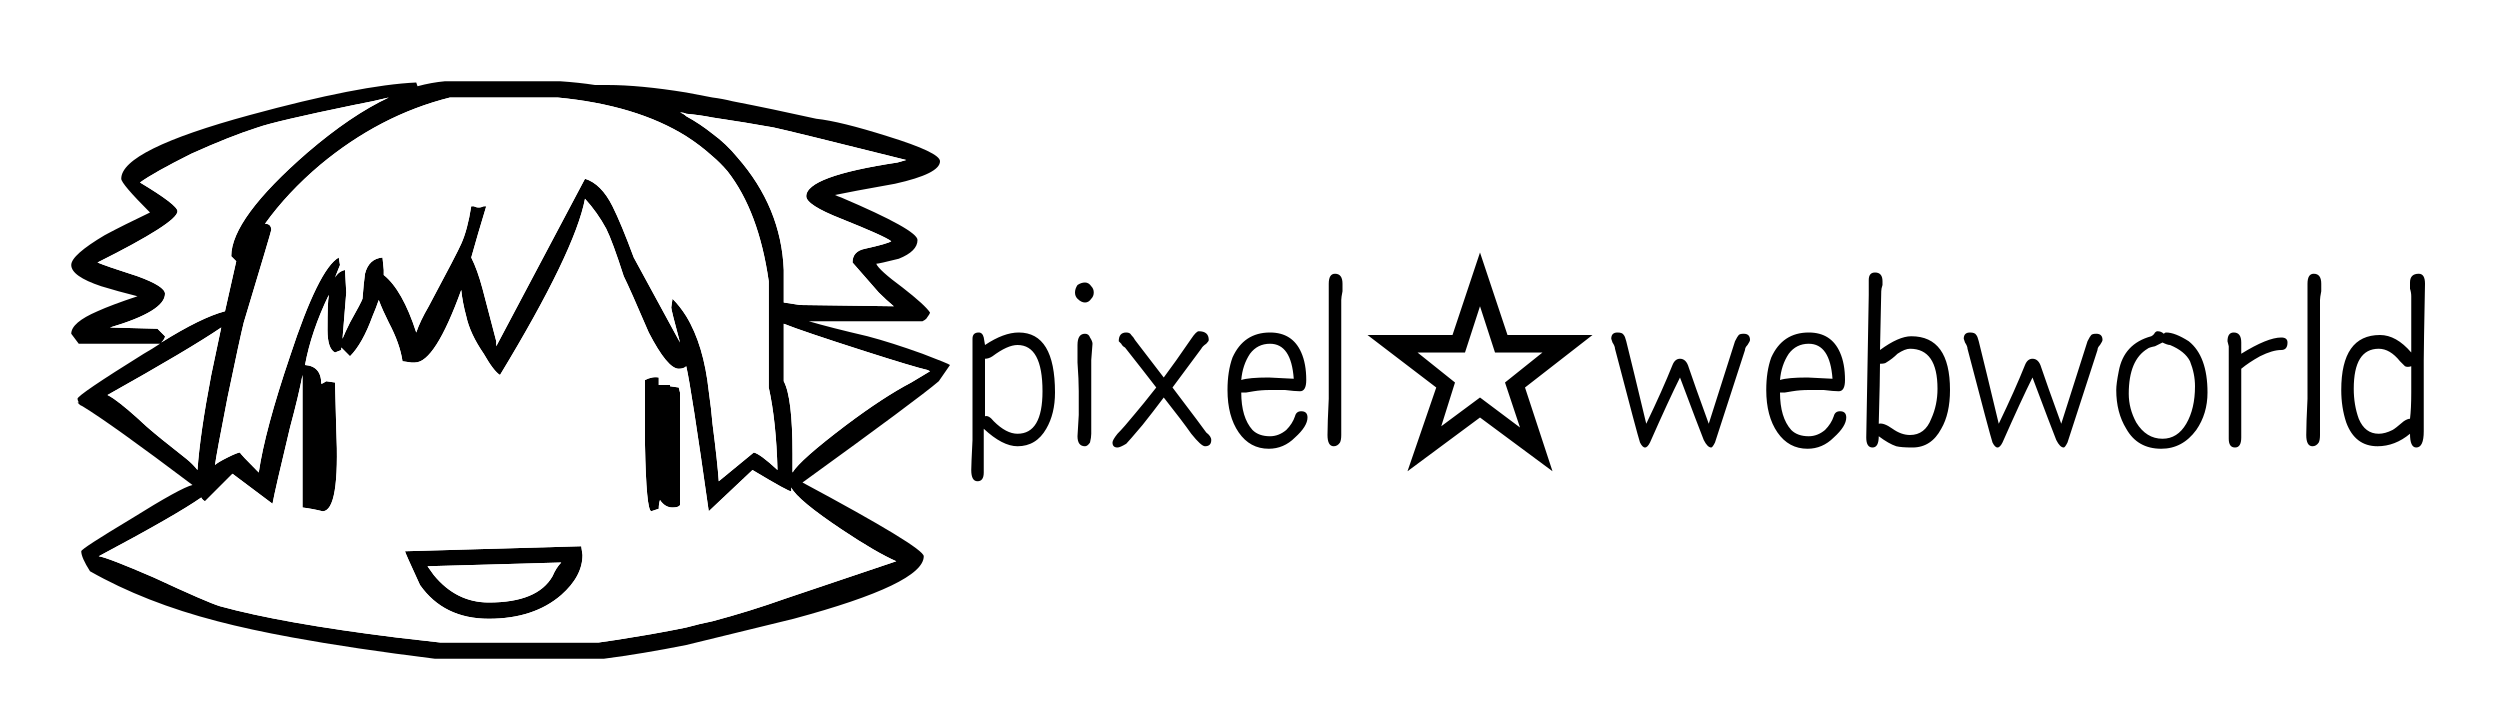
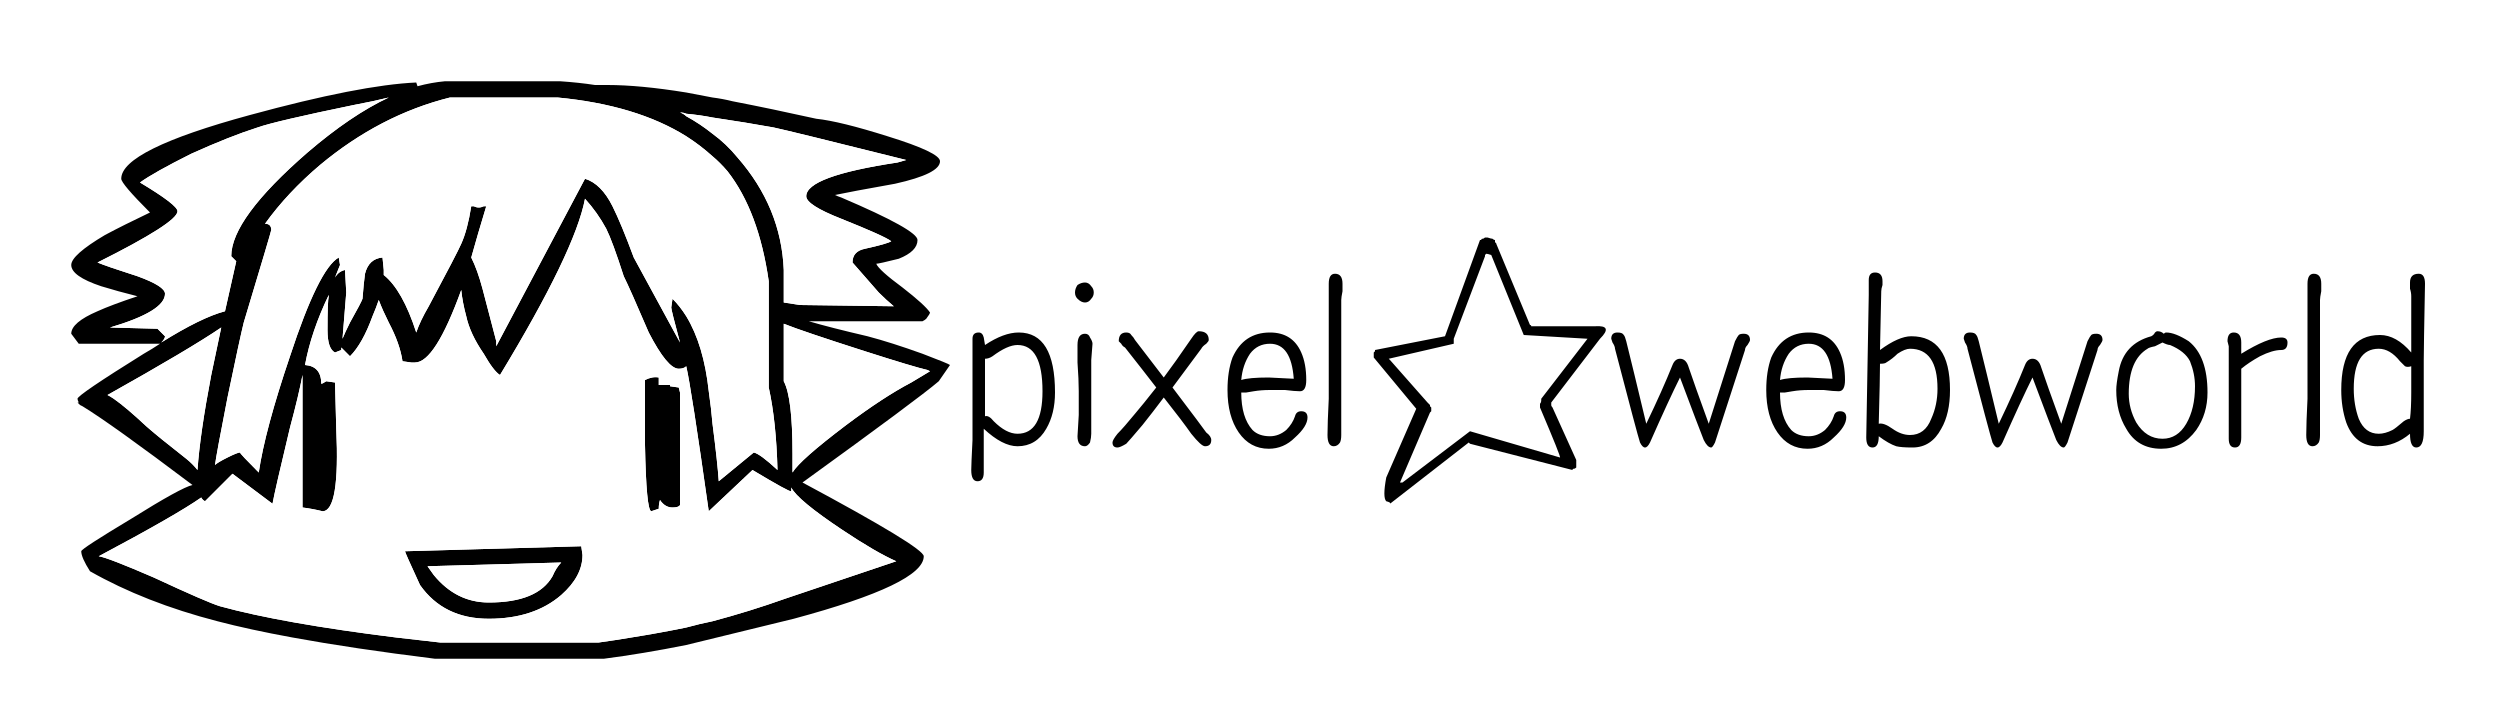
<svg xmlns="http://www.w3.org/2000/svg" xmlns:xlink="http://www.w3.org/1999/xlink" version="1.1" preserveAspectRatio="none" x="0px" y="0px" width="100px" height="29px" viewBox="0 0 100 29">
  <defs>
    <g id="Layer1_0_FILL">
      <path fill="#FFFFFF" stroke="none" d=" M 100 29 L 100 0 0 0 0 29 100 29 Z" />
    </g>
    <g id="Layer0_0_FILL">
-       <path fill="#000000" stroke="none" d=" M 33.4 7.8 L 33.65 7.75 Q 33.85 7.7 35.8 7.35 37.6 6.95 37.6 6.45 37.6 6.1 35.5 5.45 33.6 4.85 32.65 4.75 30.85 4.35 29.3 4.05 28.9 3.95 28.5 3.9 27.95 3.8 27.45 3.7 25.6 3.4 24.3 3.4 L 23.8 3.4 Q 23.15 3.3 22.4 3.25 L 17.8 3.25 Q 17.25 3.3 16.7 3.45 L 16.65 3.3 Q 14.4 3.4 10 4.6 4.85 6 4.85 7.15 4.85 7.35 6 8.5 4.95 9 4.2 9.4 2.85 10.2 2.85 10.6 2.85 11.05 4.05 11.45 4.7 11.65 5.5 11.85 4.45 12.2 3.9 12.45 2.85 12.9 2.85 13.35 L 3.15 13.75 6.4 13.75 Q 6.1 13.95 5.75 14.15 3.1 15.8 3.1 15.95 3.1 16 3.15 16.1 L 3.1 16.1 3.2 16.2 3.3 16.25 Q 4.45 16.95 7.7 19.4 7.25 19.5 5.25 20.75 3.25 21.95 3.25 22.05 3.25 22.3 3.6 22.85 5.8 24.1 8.7 24.85 9.972 25.184 11.7 25.5 14.107 25.942 17.4 26.35 L 24.15 26.35 Q 25.7 26.15 27.45 25.8 L 31.75 24.75 Q 36.95 23.35 36.95 22.25 36.95 21.9 32.1 19.3 36.746 15.94 37.55 15.25 L 38 14.6 Q 37.95 14.55 36.9 14.15 35.65 13.7 34.7 13.45 33.2 13.1 32.35 12.85 L 36.9 12.85 Q 37 12.8 37.05 12.75 37.2 12.55 37.2 12.5 37 12.2 36.1 11.5 35.15 10.8 35.05 10.55 35.15 10.55 35.95 10.35 36.7 10.05 36.7 9.6 36.7 9.2 33.65 7.9 33.5 7.85 33.4 7.8 M 32 12.2 Q 31.65 12.15 31.35 12.1 L 31.35 10.8 Q 31.25 8.3 29.5 6.3 29.05 5.75 28.5 5.35 28 4.95 27.45 4.65 27.35 4.55 27.2 4.5 27.35 4.5 27.45 4.55 28 4.6 28.5 4.7 29.85 4.9 30.95 5.1 31.65 5.25 36.25 6.4 L 35.9 6.5 Q 32.25 7.05 32.25 7.85 32.25 8.2 33.65 8.75 35.4 9.45 35.65 9.65 35.5 9.75 34.6 9.95 34.1 10.05 34.1 10.5 L 35.15 11.7 Q 35.45 12 35.75 12.25 L 32 12.2 M 24.5 8.25 Q 24.05 7.35 23.4 7.15 L 19.85 13.85 19.85 13.65 Q 19.5 12.3 19.3 11.55 19.1 10.8 18.85 10.3 19.1 9.4 19.45 8.25 L 19.35 8.25 Q 19.25 8.3 19.15 8.3 19.05 8.3 18.95 8.25 18.9 8.25 18.85 8.25 18.7 9.2 18.45 9.75 18.3 10.1 17.15 12.25 16.8 12.85 16.65 13.3 16.1 11.6 15.35 11 15.35 10.9 15.35 10.8 L 15.3 10.3 Q 14.75 10.35 14.6 10.95 14.55 11.3 14.5 11.95 14.45 12.1 14 12.9 13.8 13.3 13.7 13.55 L 13.85 11.7 13.8 10.8 Q 13.55 10.85 13.4 11.1 13.5 10.85 13.6 10.6 L 13.55 10.3 Q 12.75 10.75 11.6 14.25 10.6 17.2 10.35 18.9 9.6 18.15 9.6 18.1 9.5 18.1 9.1 18.3 8.7 18.5 8.6 18.6 8.65 18.2 9.1 15.9 9.6 13.5 9.75 12.9 10.85 9.25 10.85 9.2 10.85 8.95 10.6 8.95 11.5 7.7 12.8 6.6 15.2 4.6 18 3.9 L 22.3 3.9 Q 25.45 4.2 27.45 5.45 28 5.8 28.5 6.25 28.8 6.5 29.1 6.85 30.35 8.45 30.75 11.25 L 30.75 15.5 Q 31.05 16.85 31.1 18.8 30.4 18.15 30.15 18.1 L 28.75 19.25 Q 28.7 18.5 28.5 16.95 28.45 16.35 28.35 15.65 28.15 13.8 27.45 12.65 27.2 12.25 26.9 11.95 L 26.85 12.3 Q 26.85 12.4 27.2 13.7 L 25.35 10.3 Q 24.85 8.95 24.5 8.25 M 23.4 7.95 Q 23.9 8.5 24.25 9.15 24.5 9.65 24.95 11.05 25.2 11.55 25.95 13.3 26.7 14.75 27.15 14.75 27.35 14.75 27.45 14.65 27.65 15.5 28.35 20.45 L 30.1 18.8 Q 31.6 19.7 31.65 19.65 L 31.65 19.5 Q 31.9 20 33.7 21.2 35.05 22.1 35.85 22.45 34.5 22.9 31.4 23.95 30 24.45 28.5 24.85 28 24.95 27.45 25.1 26.383 25.32 25.25 25.5 24.62 25.607 23.95 25.7 L 17.6 25.7 Q 16.708 25.602 15.85 25.5 11.262 24.929 8.8 24.25 8.3 24.1 6.15 23.1 4.3 22.3 3.95 22.25 7.05 20.6 8.05 19.9 8.1 20 8.2 20.05 L 9.3 18.95 10.9 20.15 Q 11 19.6 11.6 17.1 11.95 15.8 12.1 15 L 12.1 20.3 Q 12.5 20.35 12.9 20.45 13.6 20.45 13.45 17.15 L 13.4 15.3 13.05 15.25 Q 12.9 15.35 12.85 15.35 12.85 14.65 12.2 14.6 12.45 13.25 13.15 11.8 L 13.15 11.85 Q 13.1 12.05 13.1 13.2 13.1 13.95 13.4 14.1 L 13.65 14 13.65 13.9 14 14.25 Q 14.5 13.75 14.9 12.65 15.05 12.3 15.15 12 15.3 12.4 15.55 12.9 16 13.75 16.1 14.45 L 16.45 14.5 16.6 14.5 Q 17.4 14.5 18.45 11.6 18.5 12.1 18.65 12.65 18.8 13.35 19.35 14.15 19.75 14.85 20 15 23 10.05 23.4 7.95 M 37.1 14.8 L 37.2 14.85 36.45 15.3 Q 35.344 15.879 33.85 17 32 18.4 31.7 18.9 L 31.7 18.15 Q 31.7 15.9 31.35 15.25 L 31.35 12.95 Q 32.1 13.25 34.6 14.05 36.562 14.678 37.1 14.8 M 10.3 5.1 Q 11 4.85 14.15 4.2 14.95 4.05 15.55 3.9 14.05 4.6 12.3 6.1 9.25 8.75 9.25 10.25 L 9.45 10.45 9 12.45 Q 8.05 12.7 6.45 13.7 6.6 13.55 6.6 13.45 L 6.3 13.15 4.4 13.1 Q 6.6 12.45 6.6 11.75 6.6 11.45 5.5 11.05 4.25 10.65 3.9 10.5 7.1 8.9 7.1 8.45 7.1 8.2 5.6 7.3 6.15 6.9 7.65 6.15 9.2 5.45 10.3 5.1 M 8.85 13.1 L 8.45 15 Q 8 17.35 7.9 18.8 7.7 18.55 7.45 18.35 6.3 17.45 5.85 17.05 5.05 16.3 4.55 15.95 4.4 15.85 4.3 15.8 7.6 13.95 8.85 13.1 M 23.3 22.2 L 23.25 21.85 Q 23.2 21.85 16.2 22.05 16.2 22.1 16.8 23.4 17.75 24.75 19.55 24.75 21.35 24.75 22.45 23.8 23.3 23.05 23.3 22.2 M 22.45 22.5 Q 22.25 22.7 22.1 23.05 21.5 24.1 19.55 24.1 18.25 24.1 17.35 23 17.2 22.8 17.1 22.65 L 22.45 22.5 M 26.35 15.4 L 26.35 15.1 Q 26.1 15.05 25.8 15.2 L 25.8 17.8 Q 25.85 20.4 26.05 20.45 L 26.35 20.35 Q 26.35 20.15 26.4 20 26.6 20.3 26.9 20.3 27.15 20.3 27.2 20.2 L 27.2 15.7 27.15 15.5 26.8 15.45 26.8 15.4 26.35 15.4 Z" />
-       <path fill="#FFFFFF" stroke="none" d=" M 8.45 15 L 8.85 13.1 Q 7.6 13.95 4.3 15.8 4.4 15.85 4.55 15.95 5.05 16.3 5.85 17.05 6.3 17.45 7.45 18.35 7.7 18.55 7.9 18.8 8 17.35 8.45 15 M 14.15 4.2 Q 11 4.85 10.3 5.1 9.2 5.45 7.65 6.15 6.15 6.9 5.6 7.3 7.1 8.2 7.1 8.45 7.1 8.9 3.9 10.5 4.25 10.65 5.5 11.05 6.6 11.45 6.6 11.75 6.6 12.45 4.4 13.1 L 6.3 13.15 6.6 13.45 Q 6.6 13.55 6.45 13.7 8.05 12.7 9 12.45 L 9.45 10.45 9.25 10.25 Q 9.25 8.75 12.3 6.1 14.05 4.6 15.55 3.9 14.95 4.05 14.15 4.2 M 37.2 14.85 L 37.1 14.8 Q 36.562 14.678 34.6 14.05 32.1 13.25 31.35 12.95 L 31.35 15.25 Q 31.7 15.9 31.7 18.15 L 31.7 18.9 Q 32 18.4 33.85 17 35.344 15.879 36.45 15.3 L 37.2 14.85 M 24.25 9.15 Q 23.9 8.5 23.4 7.95 23 10.05 20 15 19.75 14.85 19.35 14.15 18.8 13.35 18.65 12.65 18.5 12.1 18.45 11.6 17.4 14.5 16.6 14.5 L 16.45 14.5 16.1 14.45 Q 16 13.75 15.55 12.9 15.3 12.4 15.15 12 15.05 12.3 14.9 12.65 14.5 13.75 14 14.25 L 13.65 13.9 13.65 14 13.4 14.1 Q 13.1 13.95 13.1 13.2 13.1 12.05 13.15 11.85 L 13.15 11.8 Q 12.45 13.25 12.2 14.6 12.85 14.65 12.85 15.35 12.9 15.35 13.05 15.25 L 13.4 15.3 13.45 17.15 Q 13.6 20.45 12.9 20.45 12.5 20.35 12.1 20.3 L 12.1 15 Q 11.95 15.8 11.6 17.1 11 19.6 10.9 20.15 L 9.3 18.95 8.2 20.05 Q 8.1 20 8.05 19.9 7.05 20.6 3.95 22.25 4.3 22.3 6.15 23.1 8.3 24.1 8.8 24.25 11.262 24.929 15.85 25.5 16.708 25.602 17.6 25.7 L 23.95 25.7 Q 24.62 25.607 25.25 25.5 26.383 25.32 27.45 25.1 28 24.95 28.5 24.85 30 24.45 31.4 23.95 34.5 22.9 35.85 22.45 35.05 22.1 33.7 21.2 31.9 20 31.65 19.5 L 31.65 19.65 Q 31.6 19.7 30.1 18.8 L 28.35 20.45 Q 27.65 15.5 27.45 14.65 27.35 14.75 27.15 14.75 26.7 14.75 25.95 13.3 25.2 11.55 24.95 11.05 24.5 9.65 24.25 9.15 M 26.35 15.1 L 26.35 15.4 26.8 15.4 26.8 15.45 27.15 15.5 27.2 15.7 27.2 20.2 Q 27.15 20.3 26.9 20.3 26.6 20.3 26.4 20 26.35 20.15 26.35 20.35 L 26.05 20.45 Q 25.85 20.4 25.8 17.8 L 25.8 15.2 Q 26.1 15.05 26.35 15.1 M 23.25 21.85 L 23.3 22.2 Q 23.3 23.05 22.45 23.8 21.35 24.75 19.55 24.75 17.75 24.75 16.8 23.4 16.2 22.1 16.2 22.05 23.2 21.85 23.25 21.85 M 22.1 23.05 Q 22.25 22.7 22.45 22.5 L 17.1 22.65 Q 17.2 22.8 17.35 23 18.25 24.1 19.55 24.1 21.5 24.1 22.1 23.05 M 23.4 7.15 Q 24.05 7.35 24.5 8.25 24.85 8.95 25.35 10.3 L 27.2 13.7 Q 26.85 12.4 26.85 12.3 L 26.9 11.95 Q 27.2 12.25 27.45 12.65 28.15 13.8 28.35 15.65 28.45 16.35 28.5 16.95 28.7 18.5 28.75 19.25 L 30.15 18.1 Q 30.4 18.15 31.1 18.8 31.05 16.85 30.75 15.5 L 30.75 11.25 Q 30.35 8.45 29.1 6.85 28.8 6.5 28.5 6.25 28 5.8 27.45 5.45 25.45 4.2 22.3 3.9 L 18 3.9 Q 15.2 4.6 12.8 6.6 11.5 7.7 10.6 8.95 10.85 8.95 10.85 9.2 10.85 9.25 9.75 12.9 9.6 13.5 9.1 15.9 8.65 18.2 8.6 18.6 8.7 18.5 9.1 18.3 9.5 18.1 9.6 18.1 9.6 18.15 10.35 18.9 10.6 17.2 11.6 14.25 12.75 10.75 13.55 10.3 L 13.6 10.6 Q 13.5 10.85 13.4 11.1 13.55 10.85 13.8 10.8 L 13.85 11.7 13.7 13.55 Q 13.8 13.3 14 12.9 14.45 12.1 14.5 11.95 14.55 11.3 14.6 10.95 14.75 10.35 15.3 10.3 L 15.35 10.8 Q 15.35 10.9 15.35 11 16.1 11.6 16.65 13.3 16.8 12.85 17.15 12.25 18.3 10.1 18.45 9.75 18.7 9.2 18.85 8.25 18.9 8.25 18.95 8.25 19.05 8.3 19.15 8.3 19.25 8.3 19.35 8.25 L 19.45 8.25 Q 19.1 9.4 18.85 10.3 19.1 10.8 19.3 11.55 19.5 12.3 19.85 13.65 L 19.85 13.85 23.4 7.15 M 31.35 12.1 Q 31.65 12.15 32 12.2 L 35.75 12.25 Q 35.45 12 35.15 11.7 L 34.1 10.5 Q 34.1 10.05 34.6 9.95 35.5 9.75 35.65 9.65 35.4 9.45 33.65 8.75 32.25 8.2 32.25 7.85 32.25 7.05 35.9 6.5 L 36.25 6.4 Q 31.65 5.25 30.95 5.1 29.85 4.9 28.5 4.7 28 4.6 27.45 4.55 27.35 4.5 27.2 4.5 27.35 4.55 27.45 4.65 28 4.95 28.5 5.35 29.05 5.75 29.5 6.3 31.25 8.3 31.35 10.8 L 31.35 12.1 Z" />
+       <path fill="#000000" stroke="none" d=" M 33.4 7.8 L 33.65 7.75 Q 33.85 7.7 35.8 7.35 37.6 6.95 37.6 6.45 37.6 6.1 35.5 5.45 33.6 4.85 32.65 4.75 30.85 4.35 29.3 4.05 28.9 3.95 28.5 3.9 27.95 3.8 27.45 3.7 25.6 3.4 24.3 3.4 L 23.8 3.4 Q 23.15 3.3 22.4 3.25 L 17.8 3.25 Q 17.25 3.3 16.7 3.45 L 16.65 3.3 Q 14.4 3.4 10 4.6 4.85 6 4.85 7.15 4.85 7.35 6 8.5 4.95 9 4.2 9.4 2.85 10.2 2.85 10.6 2.85 11.05 4.05 11.45 4.7 11.65 5.5 11.85 4.45 12.2 3.9 12.45 2.85 12.9 2.85 13.35 L 3.15 13.75 6.4 13.75 Q 6.1 13.95 5.75 14.15 3.1 15.8 3.1 15.95 3.1 16 3.15 16.1 L 3.1 16.1 3.2 16.2 3.3 16.25 Q 4.45 16.95 7.7 19.4 7.25 19.5 5.25 20.75 3.25 21.95 3.25 22.05 3.25 22.3 3.6 22.85 5.8 24.1 8.7 24.85 9.972 25.184 11.7 25.5 14.107 25.942 17.4 26.35 L 24.15 26.35 Q 25.7 26.15 27.45 25.8 L 31.75 24.75 Q 36.95 23.35 36.95 22.25 36.95 21.9 32.1 19.3 36.746 15.94 37.55 15.25 L 38 14.6 Q 37.95 14.55 36.9 14.15 35.65 13.7 34.7 13.45 33.2 13.1 32.35 12.85 L 36.9 12.85 Q 37 12.8 37.05 12.75 37.2 12.55 37.2 12.5 37 12.2 36.1 11.5 35.15 10.8 35.05 10.55 35.15 10.55 35.95 10.35 36.7 10.05 36.7 9.6 36.7 9.2 33.65 7.9 33.5 7.85 33.4 7.8 M 32.25 7.85 Q 32.25 8.2 33.65 8.75 35.4 9.45 35.65 9.65 35.5 9.75 34.6 9.95 34.1 10.05 34.1 10.5 L 35.15 11.7 Q 35.45 12 35.75 12.25 L 32 12.2 Q 31.65 12.15 31.35 12.1 L 31.35 10.8 Q 31.25 8.3 29.5 6.3 29.05 5.75 28.5 5.35 28 4.95 27.45 4.65 27.35 4.55 27.2 4.5 27.35 4.5 27.45 4.55 28 4.6 28.5 4.7 29.85 4.9 30.95 5.1 31.65 5.25 36.25 6.4 L 35.9 6.5 Q 32.25 7.05 32.25 7.85 M 23.4 7.95 Q 23.9 8.5 24.25 9.15 24.5 9.65 24.95 11.05 25.2 11.55 25.95 13.3 26.7 14.75 27.15 14.75 27.35 14.75 27.45 14.65 27.65 15.5 28.35 20.45 L 30.1 18.8 Q 31.6 19.7 31.65 19.65 L 31.65 19.5 Q 31.9 20 33.7 21.2 35.05 22.1 35.85 22.45 34.5 22.9 31.4 23.95 30 24.45 28.5 24.85 28 24.95 27.45 25.1 26.383 25.32 25.25 25.5 24.62 25.607 23.95 25.7 L 17.6 25.7 Q 16.708 25.602 15.85 25.5 11.262 24.929 8.8 24.25 8.3 24.1 6.15 23.1 4.3 22.3 3.95 22.25 7.05 20.6 8.05 19.9 8.1 20 8.2 20.05 L 9.3 18.95 10.9 20.15 Q 11 19.6 11.6 17.1 11.95 15.8 12.1 15 L 12.1 20.3 Q 12.5 20.35 12.9 20.45 13.6 20.45 13.45 17.15 L 13.4 15.3 13.05 15.25 Q 12.9 15.35 12.85 15.35 12.85 14.65 12.2 14.6 12.45 13.25 13.15 11.8 L 13.15 11.85 Q 13.1 12.05 13.1 13.2 13.1 13.95 13.4 14.1 L 13.65 14 13.65 13.9 14 14.25 Q 14.5 13.75 14.9 12.65 15.05 12.3 15.15 12 15.3 12.4 15.55 12.9 16 13.75 16.1 14.45 L 16.45 14.5 16.6 14.5 Q 17.4 14.5 18.45 11.6 18.5 12.1 18.65 12.65 18.8 13.35 19.35 14.15 19.75 14.85 20 15 23 10.05 23.4 7.95 M 24.5 8.25 Q 24.05 7.35 23.4 7.15 L 19.85 13.85 19.85 13.65 Q 19.5 12.3 19.3 11.55 19.1 10.8 18.85 10.3 19.1 9.4 19.45 8.25 L 19.35 8.25 Q 19.25 8.3 19.15 8.3 19.05 8.3 18.95 8.25 18.9 8.25 18.85 8.25 18.7 9.2 18.45 9.75 18.3 10.1 17.15 12.25 16.8 12.85 16.65 13.3 16.1 11.6 15.35 11 15.35 10.9 15.35 10.8 L 15.3 10.3 Q 14.75 10.35 14.6 10.95 14.55 11.3 14.5 11.95 14.45 12.1 14 12.9 13.8 13.3 13.7 13.55 L 13.85 11.7 13.8 10.8 Q 13.55 10.85 13.4 11.1 13.5 10.85 13.6 10.6 L 13.55 10.3 Q 12.75 10.75 11.6 14.25 10.6 17.2 10.35 18.9 9.6 18.15 9.6 18.1 9.5 18.1 9.1 18.3 8.7 18.5 8.6 18.6 8.65 18.2 9.1 15.9 9.6 13.5 9.75 12.9 10.85 9.25 10.85 9.2 10.85 8.95 10.6 8.95 11.5 7.7 12.8 6.6 15.2 4.6 18 3.9 L 22.3 3.9 Q 25.45 4.2 27.45 5.45 28 5.8 28.5 6.25 28.8 6.5 29.1 6.85 30.35 8.45 30.75 11.25 L 30.75 15.5 Q 31.05 16.85 31.1 18.8 30.4 18.15 30.15 18.1 L 28.75 19.25 Q 28.7 18.5 28.5 16.95 28.45 16.35 28.35 15.65 28.15 13.8 27.45 12.65 27.2 12.25 26.9 11.95 L 26.85 12.3 Q 26.85 12.4 27.2 13.7 L 25.35 10.3 Q 24.85 8.95 24.5 8.25 M 37.1 14.8 L 37.2 14.85 36.45 15.3 Q 35.344 15.879 33.85 17 32 18.4 31.7 18.9 L 31.7 18.15 Q 31.7 15.9 31.35 15.25 L 31.35 12.95 Q 32.1 13.25 34.6 14.05 36.562 14.678 37.1 14.8 M 10.3 5.1 Q 11 4.85 14.15 4.2 14.95 4.05 15.55 3.9 14.05 4.6 12.3 6.1 9.25 8.75 9.25 10.25 L 9.45 10.45 9 12.45 Q 8.05 12.7 6.45 13.7 6.6 13.55 6.6 13.45 L 6.3 13.15 4.4 13.1 Q 6.6 12.45 6.6 11.75 6.6 11.45 5.5 11.05 4.25 10.65 3.9 10.5 7.1 8.9 7.1 8.45 7.1 8.2 5.6 7.3 6.15 6.9 7.65 6.15 9.2 5.45 10.3 5.1 M 7.45 18.35 Q 6.3 17.45 5.85 17.05 5.05 16.3 4.55 15.95 4.4 15.85 4.3 15.8 7.6 13.95 8.85 13.1 L 8.45 15 Q 8 17.35 7.9 18.8 7.7 18.55 7.45 18.35 M 22.45 23.8 Q 23.3 23.05 23.3 22.2 L 23.25 21.85 Q 23.2 21.85 16.2 22.05 16.2 22.1 16.8 23.4 17.75 24.75 19.55 24.75 21.35 24.75 22.45 23.8 M 22.45 22.5 Q 22.25 22.7 22.1 23.05 21.5 24.1 19.55 24.1 18.25 24.1 17.35 23 17.2 22.8 17.1 22.65 L 22.45 22.5 M 26.35 15.1 Q 26.1 15.05 25.8 15.2 L 25.8 17.8 Q 25.85 20.4 26.05 20.45 L 26.35 20.35 Q 26.35 20.15 26.4 20 26.6 20.3 26.9 20.3 27.15 20.3 27.2 20.2 L 27.2 15.7 27.15 15.5 26.8 15.45 26.8 15.4 26.35 15.4 26.35 15.1 Z" />
+       <path fill="#FFFFFF" stroke="none" d=" M 5.85 17.05 Q 6.3 17.45 7.45 18.35 7.7 18.55 7.9 18.8 8 17.35 8.45 15 L 8.85 13.1 Q 7.6 13.95 4.3 15.8 4.4 15.85 4.55 15.95 5.05 16.3 5.85 17.05 M 14.15 4.2 Q 11 4.85 10.3 5.1 9.2 5.45 7.65 6.15 6.15 6.9 5.6 7.3 7.1 8.2 7.1 8.45 7.1 8.9 3.9 10.5 4.25 10.65 5.5 11.05 6.6 11.45 6.6 11.75 6.6 12.45 4.4 13.1 L 6.3 13.15 6.6 13.45 Q 6.6 13.55 6.45 13.7 8.05 12.7 9 12.45 L 9.45 10.45 9.25 10.25 Q 9.25 8.75 12.3 6.1 14.05 4.6 15.55 3.9 14.95 4.05 14.15 4.2 M 37.2 14.85 L 37.1 14.8 Q 36.562 14.678 34.6 14.05 32.1 13.25 31.35 12.95 L 31.35 15.25 Q 31.7 15.9 31.7 18.15 L 31.7 18.9 Q 32 18.4 33.85 17 35.344 15.879 36.45 15.3 L 37.2 14.85 M 23.4 7.15 Q 24.05 7.35 24.5 8.25 24.85 8.95 25.35 10.3 L 27.2 13.7 Q 26.85 12.4 26.85 12.3 L 26.9 11.95 Q 27.2 12.25 27.45 12.65 28.15 13.8 28.35 15.65 28.45 16.35 28.5 16.95 28.7 18.5 28.75 19.25 L 30.15 18.1 Q 30.4 18.15 31.1 18.8 31.05 16.85 30.75 15.5 L 30.75 11.25 Q 30.35 8.45 29.1 6.85 28.8 6.5 28.5 6.25 28 5.8 27.45 5.45 25.45 4.2 22.3 3.9 L 18 3.9 Q 15.2 4.6 12.8 6.6 11.5 7.7 10.6 8.95 10.85 8.95 10.85 9.2 10.85 9.25 9.75 12.9 9.6 13.5 9.1 15.9 8.65 18.2 8.6 18.6 8.7 18.5 9.1 18.3 9.5 18.1 9.6 18.1 9.6 18.15 10.35 18.9 10.6 17.2 11.6 14.25 12.75 10.75 13.55 10.3 L 13.6 10.6 Q 13.5 10.85 13.4 11.1 13.55 10.85 13.8 10.8 L 13.85 11.7 13.7 13.55 Q 13.8 13.3 14 12.9 14.45 12.1 14.5 11.95 14.55 11.3 14.6 10.95 14.75 10.35 15.3 10.3 L 15.35 10.8 Q 15.35 10.9 15.35 11 16.1 11.6 16.65 13.3 16.8 12.85 17.15 12.25 18.3 10.1 18.45 9.75 18.7 9.2 18.85 8.25 18.9 8.25 18.95 8.25 19.05 8.3 19.15 8.3 19.25 8.3 19.35 8.25 L 19.45 8.25 Q 19.1 9.4 18.85 10.3 19.1 10.8 19.3 11.55 19.5 12.3 19.85 13.65 L 19.85 13.85 23.4 7.15 M 24.25 9.15 Q 23.9 8.5 23.4 7.95 23 10.05 20 15 19.75 14.85 19.35 14.15 18.8 13.35 18.65 12.65 18.5 12.1 18.45 11.6 17.4 14.5 16.6 14.5 L 16.45 14.5 16.1 14.45 Q 16 13.75 15.55 12.9 15.3 12.4 15.15 12 15.05 12.3 14.9 12.65 14.5 13.75 14 14.25 L 13.65 13.9 13.65 14 13.4 14.1 Q 13.1 13.95 13.1 13.2 13.1 12.05 13.15 11.85 L 13.15 11.8 Q 12.45 13.25 12.2 14.6 12.85 14.65 12.85 15.35 12.9 15.35 13.05 15.25 L 13.4 15.3 13.45 17.15 Q 13.6 20.45 12.9 20.45 12.5 20.35 12.1 20.3 L 12.1 15 Q 11.95 15.8 11.6 17.1 11 19.6 10.9 20.15 L 9.3 18.95 8.2 20.05 Q 8.1 20 8.05 19.9 7.05 20.6 3.95 22.25 4.3 22.3 6.15 23.1 8.3 24.1 8.8 24.25 11.262 24.929 15.85 25.5 16.708 25.602 17.6 25.7 L 23.95 25.7 Q 24.62 25.607 25.25 25.5 26.383 25.32 27.45 25.1 28 24.95 28.5 24.85 30 24.45 31.4 23.95 34.5 22.9 35.85 22.45 35.05 22.1 33.7 21.2 31.9 20 31.65 19.5 L 31.65 19.65 Q 31.6 19.7 30.1 18.8 L 28.35 20.45 Q 27.65 15.5 27.45 14.65 27.35 14.75 27.15 14.75 26.7 14.75 25.95 13.3 25.2 11.55 24.95 11.05 24.5 9.65 24.25 9.15 M 25.8 15.2 Q 26.1 15.05 26.35 15.1 L 26.35 15.4 26.8 15.4 26.8 15.45 27.15 15.5 27.2 15.7 27.2 20.2 Q 27.15 20.3 26.9 20.3 26.6 20.3 26.4 20 26.35 20.15 26.35 20.35 L 26.05 20.45 Q 25.85 20.4 25.8 17.8 L 25.8 15.2 M 23.3 22.2 Q 23.3 23.05 22.45 23.8 21.35 24.75 19.55 24.75 17.75 24.75 16.8 23.4 16.2 22.1 16.2 22.05 23.2 21.85 23.25 21.85 L 23.3 22.2 M 22.1 23.05 Q 22.25 22.7 22.45 22.5 L 17.1 22.65 Q 17.2 22.8 17.35 23 18.25 24.1 19.55 24.1 21.5 24.1 22.1 23.05 M 33.65 8.75 Q 32.25 8.2 32.25 7.85 32.25 7.05 35.9 6.5 L 36.25 6.4 Q 31.65 5.25 30.95 5.1 29.85 4.9 28.5 4.7 28 4.6 27.45 4.55 27.35 4.5 27.2 4.5 27.35 4.55 27.45 4.65 28 4.95 28.5 5.35 29.05 5.75 29.5 6.3 31.25 8.3 31.35 10.8 L 31.35 12.1 Q 31.65 12.15 32 12.2 L 35.75 12.25 Q 35.45 12 35.15 11.7 L 34.1 10.5 Q 34.1 10.05 34.6 9.95 35.5 9.75 35.65 9.65 35.4 9.45 33.65 8.75 Z" />
    </g>
    <g id="Symbol_1_0_Layer0_0_FILL">
-       <path fill="#000000" stroke="none" d=" M 4.8 5.6 Q 4.8 5 4.8 4.3 L 4.85 3.65 Q 4.85 3.55 4.75 3.4 4.7 3.25 4.55 3.25 4.25 3.25 4.25 3.7 L 4.25 4.4 Q 4.3 5.1 4.3 5.55 4.3 5.75 4.3 6.5 4.25 7.3 4.25 7.35 4.25 7.75 4.55 7.75 4.65 7.75 4.75 7.6 4.8 7.4 4.8 7.25 4.8 6.05 4.8 5.6 M 0.05 3.45 Q 0.05 3.5 0.05 3.7 L 0.05 6.05 Q 0.05 6.55 0.05 7.5 0 8.5 0 8.7 0 9.15 0.25 9.15 0.5 9.15 0.5 8.8 L 0.5 8.25 Q 0.5 7.55 0.5 7.05 1.25 7.75 1.85 7.75 2.6 7.75 3 7.05 3.35 6.45 3.35 5.6 3.35 3.2 1.9 3.2 1.3 3.2 0.55 3.7 L 0.5 3.4 Q 0.45 3.2 0.3 3.2 0.05 3.2 0.05 3.45 M 0.55 4.25 Q 0.7 4.25 0.85 4.15 1.45 3.7 1.85 3.7 2.85 3.7 2.85 5.55 2.85 7.25 1.85 7.25 1.4 7.25 0.9 6.75 0.7 6.5 0.55 6.55 L 0.55 4.25 M 4.55 2 Q 4.7 2 4.8 1.85 4.9 1.75 4.9 1.6 4.9 1.45 4.8 1.35 4.7 1.2 4.55 1.2 4.4 1.2 4.25 1.3 4.15 1.45 4.15 1.6 4.15 1.75 4.25 1.85 4.4 2 4.55 2 M 6.2 3.2 Q 5.9 3.2 5.9 3.55 L 6 3.65 Q 6.05 3.75 6.15 3.8 6.9 4.75 7.4 5.4 6.85 6.1 6.55 6.45 6.1 7 5.85 7.25 5.65 7.5 5.65 7.6 5.65 7.8 5.85 7.8 5.95 7.8 6.2 7.65 6.3 7.55 6.85 6.9 7.25 6.4 7.7 5.8 8.45 6.75 8.8 7.25 9.2 7.75 9.35 7.75 9.6 7.75 9.6 7.5 9.6 7.35 9.4 7.2 9.3 7.05 8.05 5.4 L 9.2 3.85 Q 9.25 3.75 9.4 3.65 9.5 3.55 9.5 3.5 9.5 3.15 9.1 3.15 9 3.15 8.8 3.45 8.15 4.4 7.7 5 L 6.55 3.5 Q 6.5 3.4 6.4 3.3 6.35 3.2 6.2 3.2 M 10.8 5.6 Q 10.9 5.6 11 5.6 L 11.3 5.55 Q 11.6 5.5 11.95 5.5 12.2 5.5 12.55 5.5 12.95 5.55 13.15 5.55 13.4 5.55 13.4 5.1 13.4 4.45 13.2 4 12.85 3.2 11.95 3.2 10.9 3.2 10.45 4.2 10.25 4.75 10.25 5.5 10.25 6.55 10.7 7.2 11.15 7.85 11.9 7.85 12.5 7.85 12.95 7.4 13.45 6.95 13.45 6.6 13.45 6.35 13.2 6.35 13 6.35 12.95 6.55 12.85 6.85 12.6 7.1 12.3 7.35 11.95 7.35 11.5 7.35 11.25 7.1 10.8 6.6 10.8 5.6 M 11.9 5 Q 11.1 5 10.8 5.1 10.85 4.5 11.15 4.05 11.45 3.65 11.95 3.65 12.8 3.65 12.9 5.05 12 5 11.9 5 M 14.85 1.55 Q 14.85 1.3 14.85 1.25 14.85 0.85 14.55 0.85 14.3 0.85 14.3 1.25 14.3 1.35 14.3 1.6 14.3 1.9 14.3 1.95 L 14.3 4.4 Q 14.3 4.9 14.3 5.85 14.25 6.85 14.25 7.3 14.25 7.75 14.5 7.75 14.65 7.75 14.75 7.6 14.8 7.5 14.8 7.3 L 14.8 3.9 Q 14.8 3.8 14.8 2.85 L 14.8 1.9 Q 14.8 1.8 14.85 1.55 M 22.15 5.4 L 24.85 3.3 21.45 3.3 20.35 0 19.25 3.3 15.85 3.3 18.6 5.4 17.45 8.75 20.35 6.6 23.25 8.75 22.15 5.4 M 20.35 2.15 L 20.95 4 22.85 4 21.35 5.2 21.95 7 20.35 5.8 18.8 6.95 19.35 5.2 17.85 4 19.75 4 20.35 2.15 M 32.55 5.6 L 32.85 5.55 Q 33.15 5.5 33.5 5.5 33.75 5.5 34.1 5.5 34.5 5.55 34.7 5.55 34.95 5.55 34.95 5.1 34.95 4.45 34.75 4 34.4 3.2 33.5 3.2 32.45 3.2 32 4.2 31.8 4.75 31.8 5.5 31.8 6.55 32.25 7.2 32.7 7.85 33.45 7.85 34.05 7.85 34.5 7.4 35 6.95 35 6.6 35 6.35 34.75 6.35 34.55 6.35 34.5 6.55 34.4 6.85 34.15 7.1 33.85 7.35 33.5 7.35 33.05 7.35 32.8 7.1 32.35 6.6 32.35 5.6 32.45 5.6 32.55 5.6 M 32.35 5.1 Q 32.4 4.5 32.7 4.05 33 3.65 33.5 3.65 34.35 3.65 34.45 5.05 33.55 5 33.45 5 32.65 5 32.35 5.1 M 30.9 3.25 Q 30.75 3.25 30.7 3.3 30.65 3.35 30.55 3.55 L 29.5 6.85 Q 28.9 5.2 28.7 4.6 28.6 4.25 28.35 4.25 28.15 4.25 28.05 4.5 27.65 5.5 27 6.85 26.45 4.55 26.2 3.55 26.15 3.35 26.1 3.3 26.05 3.2 25.85 3.2 25.6 3.2 25.6 3.45 L 25.65 3.6 Q 25.75 3.75 25.75 3.85 26.65 7.3 26.75 7.6 26.85 7.8 26.95 7.8 27.05 7.8 27.15 7.6 27.9 5.9 28.35 5 29.1 7 29.3 7.5 29.45 7.8 29.6 7.8 29.65 7.8 29.75 7.6 L 30.95 3.9 Q 30.95 3.8 31.05 3.7 31.15 3.55 31.15 3.5 31.15 3.25 30.9 3.25 M 36.15 0.8 Q 35.9 0.8 35.9 1.1 L 35.9 1.35 Q 35.9 1.6 35.9 1.7 L 35.8 7.4 Q 35.8 7.8 36.05 7.8 36.3 7.8 36.3 7.35 36.7 7.65 37 7.75 37.2 7.8 37.65 7.8 38.4 7.8 38.8 7.05 39.15 6.45 39.15 5.5 39.15 3.35 37.6 3.35 37.1 3.35 36.35 3.9 L 36.4 1.55 Q 36.4 1.45 36.45 1.3 L 36.45 1.15 Q 36.45 0.8 36.15 0.8 M 36.6 4.4 Q 36.85 4.25 37.05 4.05 37.35 3.85 37.55 3.85 38.65 3.85 38.65 5.45 38.65 6.1 38.4 6.65 38.15 7.3 37.55 7.3 37.2 7.3 36.85 7.05 36.5 6.8 36.3 6.85 36.35 5 36.35 4.45 36.55 4.45 36.6 4.4 M 42.8 4.6 Q 42.7 4.25 42.45 4.25 42.25 4.25 42.15 4.5 41.75 5.5 41.1 6.85 40.55 4.55 40.3 3.55 40.25 3.35 40.2 3.3 40.15 3.2 39.95 3.2 39.7 3.2 39.7 3.45 L 39.75 3.6 Q 39.85 3.75 39.85 3.85 40.75 7.3 40.85 7.6 40.95 7.8 41.05 7.8 41.15 7.8 41.25 7.6 42 5.9 42.45 5 43.2 7 43.4 7.5 43.55 7.8 43.7 7.8 43.75 7.8 43.85 7.6 L 45.05 3.9 Q 45.05 3.8 45.15 3.7 45.25 3.55 45.25 3.5 45.25 3.25 45 3.25 44.85 3.25 44.8 3.3 44.75 3.35 44.65 3.55 L 43.6 6.85 Q 43 5.2 42.8 4.6 M 47.8 3.2 Q 47.75 3.2 47.7 3.25 47.6 3.15 47.45 3.15 47.4 3.15 47.35 3.2 47.3 3.3 47.2 3.35 46.1 3.65 45.9 4.75 45.8 5.25 45.8 5.5 45.8 6.4 46.2 7.05 46.65 7.85 47.6 7.85 48.45 7.85 49 7.1 49.45 6.45 49.45 5.6 49.45 4.15 48.7 3.55 48.15 3.2 47.8 3.2 M 47.35 3.75 Q 47.55 3.65 47.65 3.6 47.85 3.7 47.95 3.7 48.55 3.95 48.75 4.35 48.95 4.85 48.95 5.35 48.95 6.25 48.6 6.85 48.25 7.45 47.65 7.45 47 7.45 46.6 6.8 46.3 6.25 46.3 5.65 46.3 4.3 47.05 3.85 47.1 3.8 47.35 3.75 M 52.65 3.6 Q 52.65 3.4 52.4 3.4 51.85 3.4 50.8 4.05 50.8 3.95 50.8 3.75 L 50.8 3.6 Q 50.8 3.2 50.5 3.2 50.25 3.2 50.25 3.55 L 50.3 3.75 Q 50.3 3.9 50.3 4.05 L 50.3 6.55 Q 50.3 6.75 50.3 7.05 50.3 7.35 50.3 7.45 50.3 7.8 50.55 7.8 50.8 7.8 50.8 7.4 50.8 6.9 50.8 5.85 50.8 4.7 50.8 4.65 51.1 4.4 51.55 4.15 52.05 3.9 52.4 3.9 52.65 3.9 52.65 3.6 M 53.95 1.9 Q 53.95 1.8 54 1.55 54 1.3 54 1.25 54 0.85 53.7 0.85 53.45 0.85 53.45 1.25 53.45 1.35 53.45 1.6 53.45 1.9 53.45 1.95 L 53.45 4.4 Q 53.45 4.9 53.45 5.85 53.4 6.85 53.4 7.3 53.4 7.75 53.65 7.75 53.8 7.75 53.9 7.6 53.95 7.5 53.95 7.3 L 53.95 3.9 Q 53.95 3.8 53.95 2.85 L 53.95 1.9 M 58.15 1.25 Q 58.15 0.85 57.9 0.85 57.55 0.85 57.55 1.2 57.55 1.25 57.55 1.45 57.6 1.6 57.6 1.75 57.6 2 57.6 4 57 3.3 56.35 3.3 54.8 3.3 54.8 5.5 54.8 6.2 55 6.8 55.35 7.75 56.25 7.75 56.95 7.75 57.55 7.25 57.55 7.8 57.8 7.8 58.1 7.8 58.1 7.15 58.1 7.1 58.1 5.8 58.1 4.45 58.1 4.3 58.1 3.85 58.15 1.25 M 57.15 4.35 Q 57.3 4.5 57.35 4.55 57.45 4.6 57.6 4.55 L 57.6 5.6 Q 57.6 6.25 57.55 6.65 57.45 6.65 57.3 6.75 56.95 7.05 56.85 7.1 56.55 7.25 56.3 7.25 55.75 7.25 55.5 6.65 55.3 6.1 55.3 5.45 55.3 3.85 56.3 3.85 56.75 3.85 57.15 4.35 Z" />
+       <path fill="#000000" stroke="none" d=" M 20.65 -0.6 Q 20.6 -0.6 20.55 -0.6 20.5 -0.55 20.45 -0.55 20.4 -0.55 20.4 -0.5 L 20.35 -0.5 18.95 3.35 16.15 3.9 16.15 3.95 16.1 4 Q 16.1 4.05 16.1 4.1 L 16.1 4.2 17.8 6.25 16.6 9 Q 16.45 9.8 16.6 9.95 16.8 10 16.75 10.05 L 19.9 7.6 19.95 7.65 24.05 8.7 Q 24.05 8.65 24.1 8.65 24.15 8.65 24.2 8.6 L 24.2 8.55 Q 24.2 8.5 24.2 8.45 24.2 8.4 24.2 8.35 L 24.2 8.3 23.25 6.2 Q 23.2 6.15 23.2 6.1 L 23.2 6 25.15 3.45 Q 25.7 2.9 24.95 2.95 L 22.4 2.95 Q 22.4 2.9 22.35 2.9 L 21 -0.35 Q 21 -0.4 20.95 -0.4 20.95 -0.45 20.95 -0.5 20.9 -0.5 20.85 -0.55 20.8 -0.55 20.65 -0.6 M 20.55 0.1 L 20.6 0.05 Q 20.65 0.05 20.8 0.1 L 22.1 3.3 Q 22.15 3.3 24.65 3.45 L 22.8 5.85 22.8 5.9 Q 22.8 6 22.75 6.05 22.75 6.1 22.75 6.2 23.6 8.2 23.55 8.2 L 19.95 7.15 17.25 9.2 Q 17.2 9.2 17.15 9.2 L 18.35 6.4 18.4 6.35 Q 18.4 6.3 18.4 6.25 L 18.4 6.2 18.35 6.15 18.35 6.1 Q 18.3 6.05 18.25 6 L 16.75 4.3 16.7 4.25 19.3 3.65 19.3 3.45 20.55 0.15 20.55 0.1 M 4.8 4.3 L 4.85 3.65 Q 4.85 3.55 4.75 3.4 4.7 3.25 4.55 3.25 4.25 3.25 4.25 3.7 L 4.25 4.4 Q 4.3 5.1 4.3 5.55 4.3 5.75 4.3 6.5 4.25 7.3 4.25 7.35 4.25 7.75 4.55 7.75 4.65 7.75 4.75 7.6 4.8 7.4 4.8 7.25 4.8 6.05 4.8 5.6 4.8 5 4.8 4.3 M 0.05 3.45 Q 0.05 3.5 0.05 3.7 L 0.05 6.05 Q 0.05 6.55 0.05 7.5 0 8.5 0 8.7 0 9.15 0.25 9.15 0.5 9.15 0.5 8.8 L 0.5 8.25 Q 0.5 7.55 0.5 7.05 1.25 7.75 1.85 7.75 2.6 7.75 3 7.05 3.35 6.45 3.35 5.6 3.35 3.2 1.9 3.2 1.3 3.2 0.55 3.7 L 0.5 3.4 Q 0.45 3.2 0.3 3.2 0.05 3.2 0.05 3.45 M 0.55 4.25 Q 0.7 4.25 0.85 4.15 1.45 3.7 1.85 3.7 2.85 3.7 2.85 5.55 2.85 7.25 1.85 7.25 1.4 7.25 0.9 6.75 0.7 6.5 0.55 6.55 L 0.55 4.25 M 4.8 1.35 Q 4.7 1.2 4.55 1.2 4.4 1.2 4.25 1.3 4.15 1.45 4.15 1.6 4.15 1.75 4.25 1.85 4.4 2 4.55 2 4.7 2 4.8 1.85 4.9 1.75 4.9 1.6 4.9 1.45 4.8 1.35 M 6.55 3.5 Q 6.5 3.4 6.4 3.3 6.35 3.2 6.2 3.2 5.9 3.2 5.9 3.55 L 6 3.65 Q 6.05 3.75 6.15 3.8 6.9 4.75 7.4 5.4 6.85 6.1 6.55 6.45 6.1 7 5.85 7.25 5.65 7.5 5.65 7.6 5.65 7.8 5.85 7.8 5.95 7.8 6.2 7.65 6.3 7.55 6.85 6.9 7.25 6.4 7.7 5.8 8.45 6.75 8.8 7.25 9.2 7.75 9.35 7.75 9.6 7.75 9.6 7.5 9.6 7.35 9.4 7.2 9.3 7.05 8.05 5.4 L 9.2 3.85 Q 9.25 3.75 9.4 3.65 9.5 3.55 9.5 3.5 9.5 3.15 9.1 3.15 9 3.15 8.8 3.45 8.15 4.4 7.7 5 L 6.55 3.5 M 10.8 5.6 Q 10.9 5.6 11 5.6 L 11.3 5.55 Q 11.6 5.5 11.95 5.5 12.2 5.5 12.55 5.5 12.95 5.55 13.15 5.55 13.4 5.55 13.4 5.1 13.4 4.45 13.2 4 12.85 3.2 11.95 3.2 10.9 3.2 10.45 4.2 10.25 4.75 10.25 5.5 10.25 6.55 10.7 7.2 11.15 7.85 11.9 7.85 12.5 7.85 12.95 7.4 13.45 6.95 13.45 6.6 13.45 6.35 13.2 6.35 13 6.35 12.95 6.55 12.85 6.85 12.6 7.1 12.3 7.35 11.95 7.35 11.5 7.35 11.25 7.1 10.8 6.6 10.8 5.6 M 11.15 4.05 Q 11.45 3.65 11.95 3.65 12.8 3.65 12.9 5.05 12 5 11.9 5 11.1 5 10.8 5.1 10.85 4.5 11.15 4.05 M 14.85 1.25 Q 14.85 0.85 14.55 0.85 14.3 0.85 14.3 1.25 14.3 1.35 14.3 1.6 14.3 1.9 14.3 1.95 L 14.3 4.4 Q 14.3 4.9 14.3 5.85 14.25 6.85 14.25 7.3 14.25 7.75 14.5 7.75 14.65 7.75 14.75 7.6 14.8 7.5 14.8 7.3 L 14.8 3.9 Q 14.8 3.8 14.8 2.85 L 14.8 1.9 Q 14.8 1.8 14.85 1.55 14.85 1.3 14.85 1.25 M 32.55 5.6 L 32.85 5.55 Q 33.15 5.5 33.5 5.5 33.75 5.5 34.1 5.5 34.5 5.55 34.7 5.55 34.95 5.55 34.95 5.1 34.95 4.45 34.75 4 34.4 3.2 33.5 3.2 32.45 3.2 32 4.2 31.8 4.75 31.8 5.5 31.8 6.55 32.25 7.2 32.7 7.85 33.45 7.85 34.05 7.85 34.5 7.4 35 6.95 35 6.6 35 6.35 34.75 6.35 34.55 6.35 34.5 6.55 34.4 6.85 34.15 7.1 33.85 7.35 33.5 7.35 33.05 7.35 32.8 7.1 32.35 6.6 32.35 5.6 32.45 5.6 32.55 5.6 M 32.35 5.1 Q 32.4 4.5 32.7 4.05 33 3.65 33.5 3.65 34.35 3.65 34.45 5.05 33.55 5 33.45 5 32.65 5 32.35 5.1 M 31.05 3.7 Q 31.15 3.55 31.15 3.5 31.15 3.25 30.9 3.25 30.75 3.25 30.7 3.3 30.65 3.35 30.55 3.55 L 29.5 6.85 Q 28.9 5.2 28.7 4.6 28.6 4.25 28.35 4.25 28.15 4.25 28.05 4.5 27.65 5.5 27 6.85 26.45 4.55 26.2 3.55 26.15 3.35 26.1 3.3 26.05 3.2 25.85 3.2 25.6 3.2 25.6 3.45 L 25.65 3.6 Q 25.75 3.75 25.75 3.85 26.65 7.3 26.75 7.6 26.85 7.8 26.95 7.8 27.05 7.8 27.15 7.6 27.9 5.9 28.35 5 29.1 7 29.3 7.5 29.45 7.8 29.6 7.8 29.65 7.8 29.75 7.6 L 30.95 3.9 Q 30.95 3.8 31.05 3.7 M 36.15 0.8 Q 35.9 0.8 35.9 1.1 L 35.9 1.35 Q 35.9 1.6 35.9 1.7 L 35.8 7.4 Q 35.8 7.8 36.05 7.8 36.3 7.8 36.3 7.35 36.7 7.65 37 7.75 37.2 7.8 37.65 7.8 38.4 7.8 38.8 7.05 39.15 6.45 39.15 5.5 39.15 3.35 37.6 3.35 37.1 3.35 36.35 3.9 L 36.4 1.55 Q 36.4 1.45 36.45 1.3 L 36.45 1.15 Q 36.45 0.8 36.15 0.8 M 36.6 4.4 Q 36.85 4.25 37.05 4.05 37.35 3.85 37.55 3.85 38.65 3.85 38.65 5.45 38.65 6.1 38.4 6.65 38.15 7.3 37.55 7.3 37.2 7.3 36.85 7.05 36.5 6.8 36.3 6.85 36.35 5 36.35 4.45 36.55 4.45 36.6 4.4 M 42.8 4.6 Q 42.7 4.25 42.45 4.25 42.25 4.25 42.15 4.5 41.75 5.5 41.1 6.85 40.55 4.55 40.3 3.55 40.25 3.35 40.2 3.3 40.15 3.2 39.95 3.2 39.7 3.2 39.7 3.45 L 39.75 3.6 Q 39.85 3.75 39.85 3.85 40.75 7.3 40.85 7.6 40.95 7.8 41.05 7.8 41.15 7.8 41.25 7.6 42 5.9 42.45 5 43.2 7 43.4 7.5 43.55 7.8 43.7 7.8 43.75 7.8 43.85 7.6 L 45.05 3.9 Q 45.05 3.8 45.15 3.7 45.25 3.55 45.25 3.5 45.25 3.25 45 3.25 44.85 3.25 44.8 3.3 44.75 3.35 44.65 3.55 L 43.6 6.85 Q 43 5.2 42.8 4.6 M 47.8 3.2 Q 47.75 3.2 47.7 3.25 47.6 3.15 47.45 3.15 47.4 3.15 47.35 3.2 47.3 3.3 47.2 3.35 46.1 3.65 45.9 4.75 45.8 5.25 45.8 5.5 45.8 6.4 46.2 7.05 46.65 7.85 47.6 7.85 48.45 7.85 49 7.1 49.45 6.45 49.45 5.6 49.45 4.15 48.7 3.55 48.15 3.2 47.8 3.2 M 47.65 3.6 Q 47.85 3.7 47.95 3.7 48.55 3.95 48.75 4.35 48.95 4.85 48.95 5.35 48.95 6.25 48.6 6.85 48.25 7.45 47.65 7.45 47 7.45 46.6 6.8 46.3 6.25 46.3 5.65 46.3 4.3 47.05 3.85 47.1 3.8 47.35 3.75 47.55 3.65 47.65 3.6 M 52.65 3.6 Q 52.65 3.4 52.4 3.4 51.85 3.4 50.8 4.05 50.8 3.95 50.8 3.75 L 50.8 3.6 Q 50.8 3.2 50.5 3.2 50.25 3.2 50.25 3.55 L 50.3 3.75 Q 50.3 3.9 50.3 4.05 L 50.3 6.55 Q 50.3 6.75 50.3 7.05 50.3 7.35 50.3 7.45 50.3 7.8 50.55 7.8 50.8 7.8 50.8 7.4 50.8 6.9 50.8 5.85 50.8 4.7 50.8 4.65 51.1 4.4 51.55 4.15 52.05 3.9 52.4 3.9 52.65 3.9 52.65 3.6 M 54 1.25 Q 54 0.85 53.7 0.85 53.45 0.85 53.45 1.25 53.45 1.35 53.45 1.6 53.45 1.9 53.45 1.95 L 53.45 4.4 Q 53.45 4.9 53.45 5.85 53.4 6.85 53.4 7.3 53.4 7.75 53.65 7.75 53.8 7.75 53.9 7.6 53.95 7.5 53.95 7.3 L 53.95 3.9 Q 53.95 3.8 53.95 2.85 L 53.95 1.9 Q 53.95 1.8 54 1.55 54 1.3 54 1.25 M 58.15 1.25 Q 58.15 0.85 57.9 0.85 57.55 0.85 57.55 1.2 57.55 1.25 57.55 1.45 57.6 1.6 57.6 1.75 57.6 2 57.6 4 57 3.3 56.35 3.3 54.8 3.3 54.8 5.5 54.8 6.2 55 6.8 55.35 7.75 56.25 7.75 56.95 7.75 57.55 7.25 57.55 7.8 57.8 7.8 58.1 7.8 58.1 7.15 58.1 7.1 58.1 5.8 58.1 4.45 58.1 4.3 58.1 3.85 58.15 1.25 M 57.15 4.35 Q 57.3 4.5 57.35 4.55 57.45 4.6 57.6 4.55 L 57.6 5.6 Q 57.6 6.25 57.55 6.65 57.45 6.65 57.3 6.75 56.95 7.05 56.85 7.1 56.55 7.25 56.3 7.25 55.75 7.25 55.5 6.65 55.3 6.1 55.3 5.45 55.3 3.85 56.3 3.85 56.75 3.85 57.15 4.35 Z" />
    </g>
  </defs>
  <g transform="matrix( 1, 0, 0, 1, 0,0) ">
    <use xlink:href="#Layer1_0_FILL" />
  </g>
  <g transform="matrix( 1, 0, 0, 1, 0,0) ">
    <use xlink:href="#Layer0_0_FILL" />
  </g>
  <g transform="matrix( 1, 0, 0, 1, 38.85,10.1) ">
    <g transform="matrix( 1, 0, 0, 1, 0,0) ">
      <use xlink:href="#Symbol_1_0_Layer0_0_FILL" />
    </g>
  </g>
</svg>
